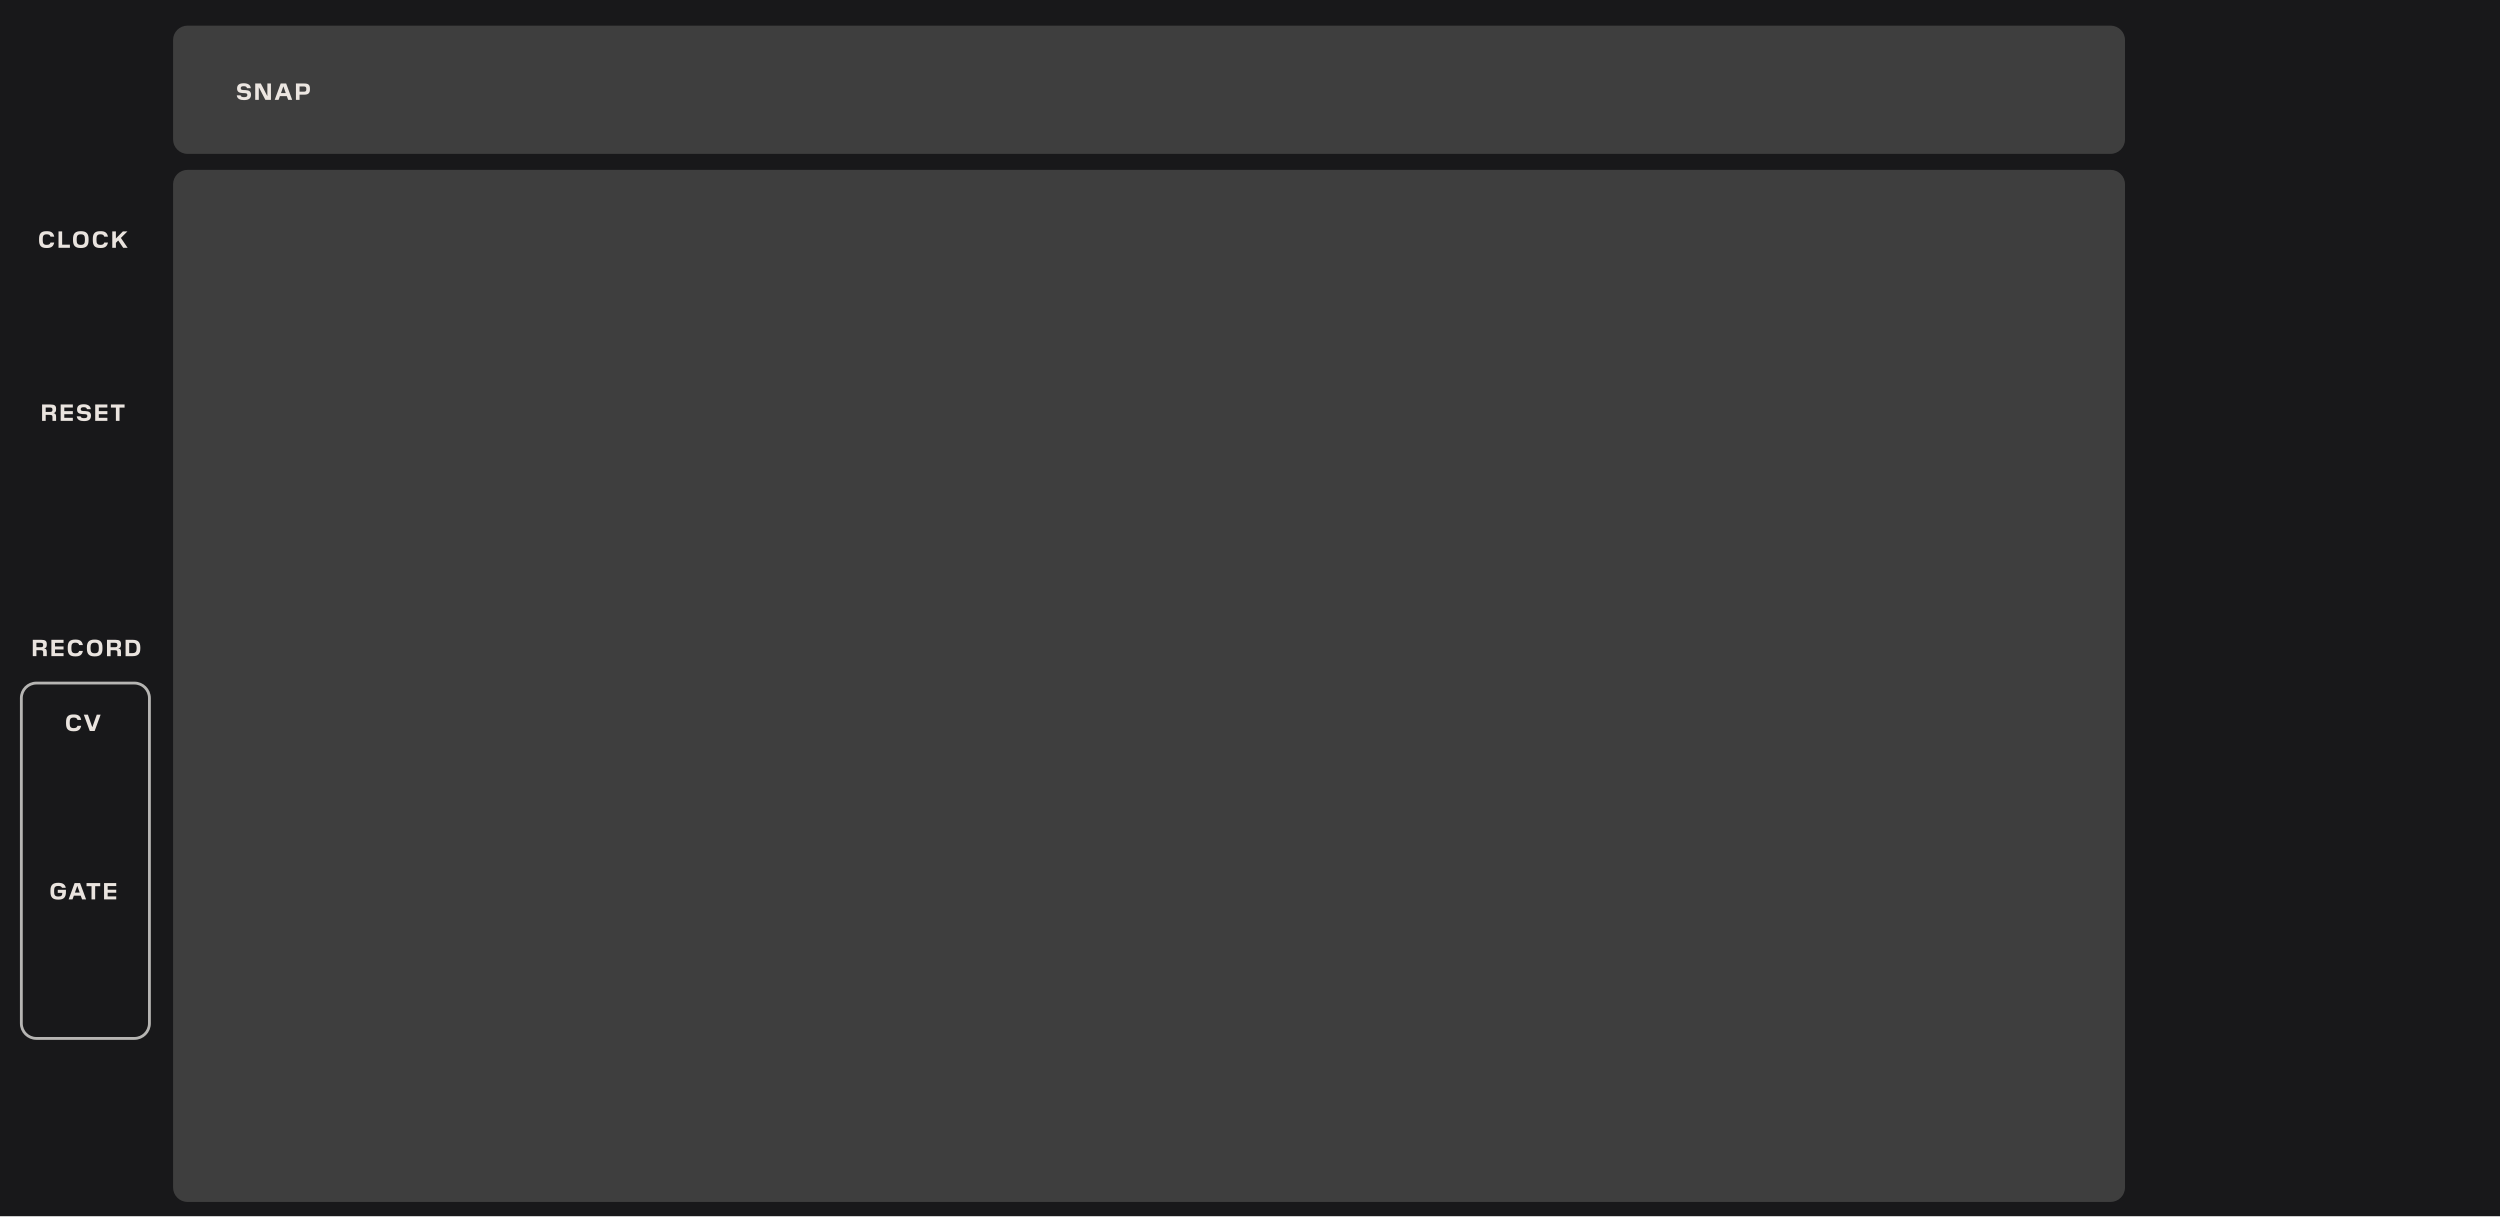
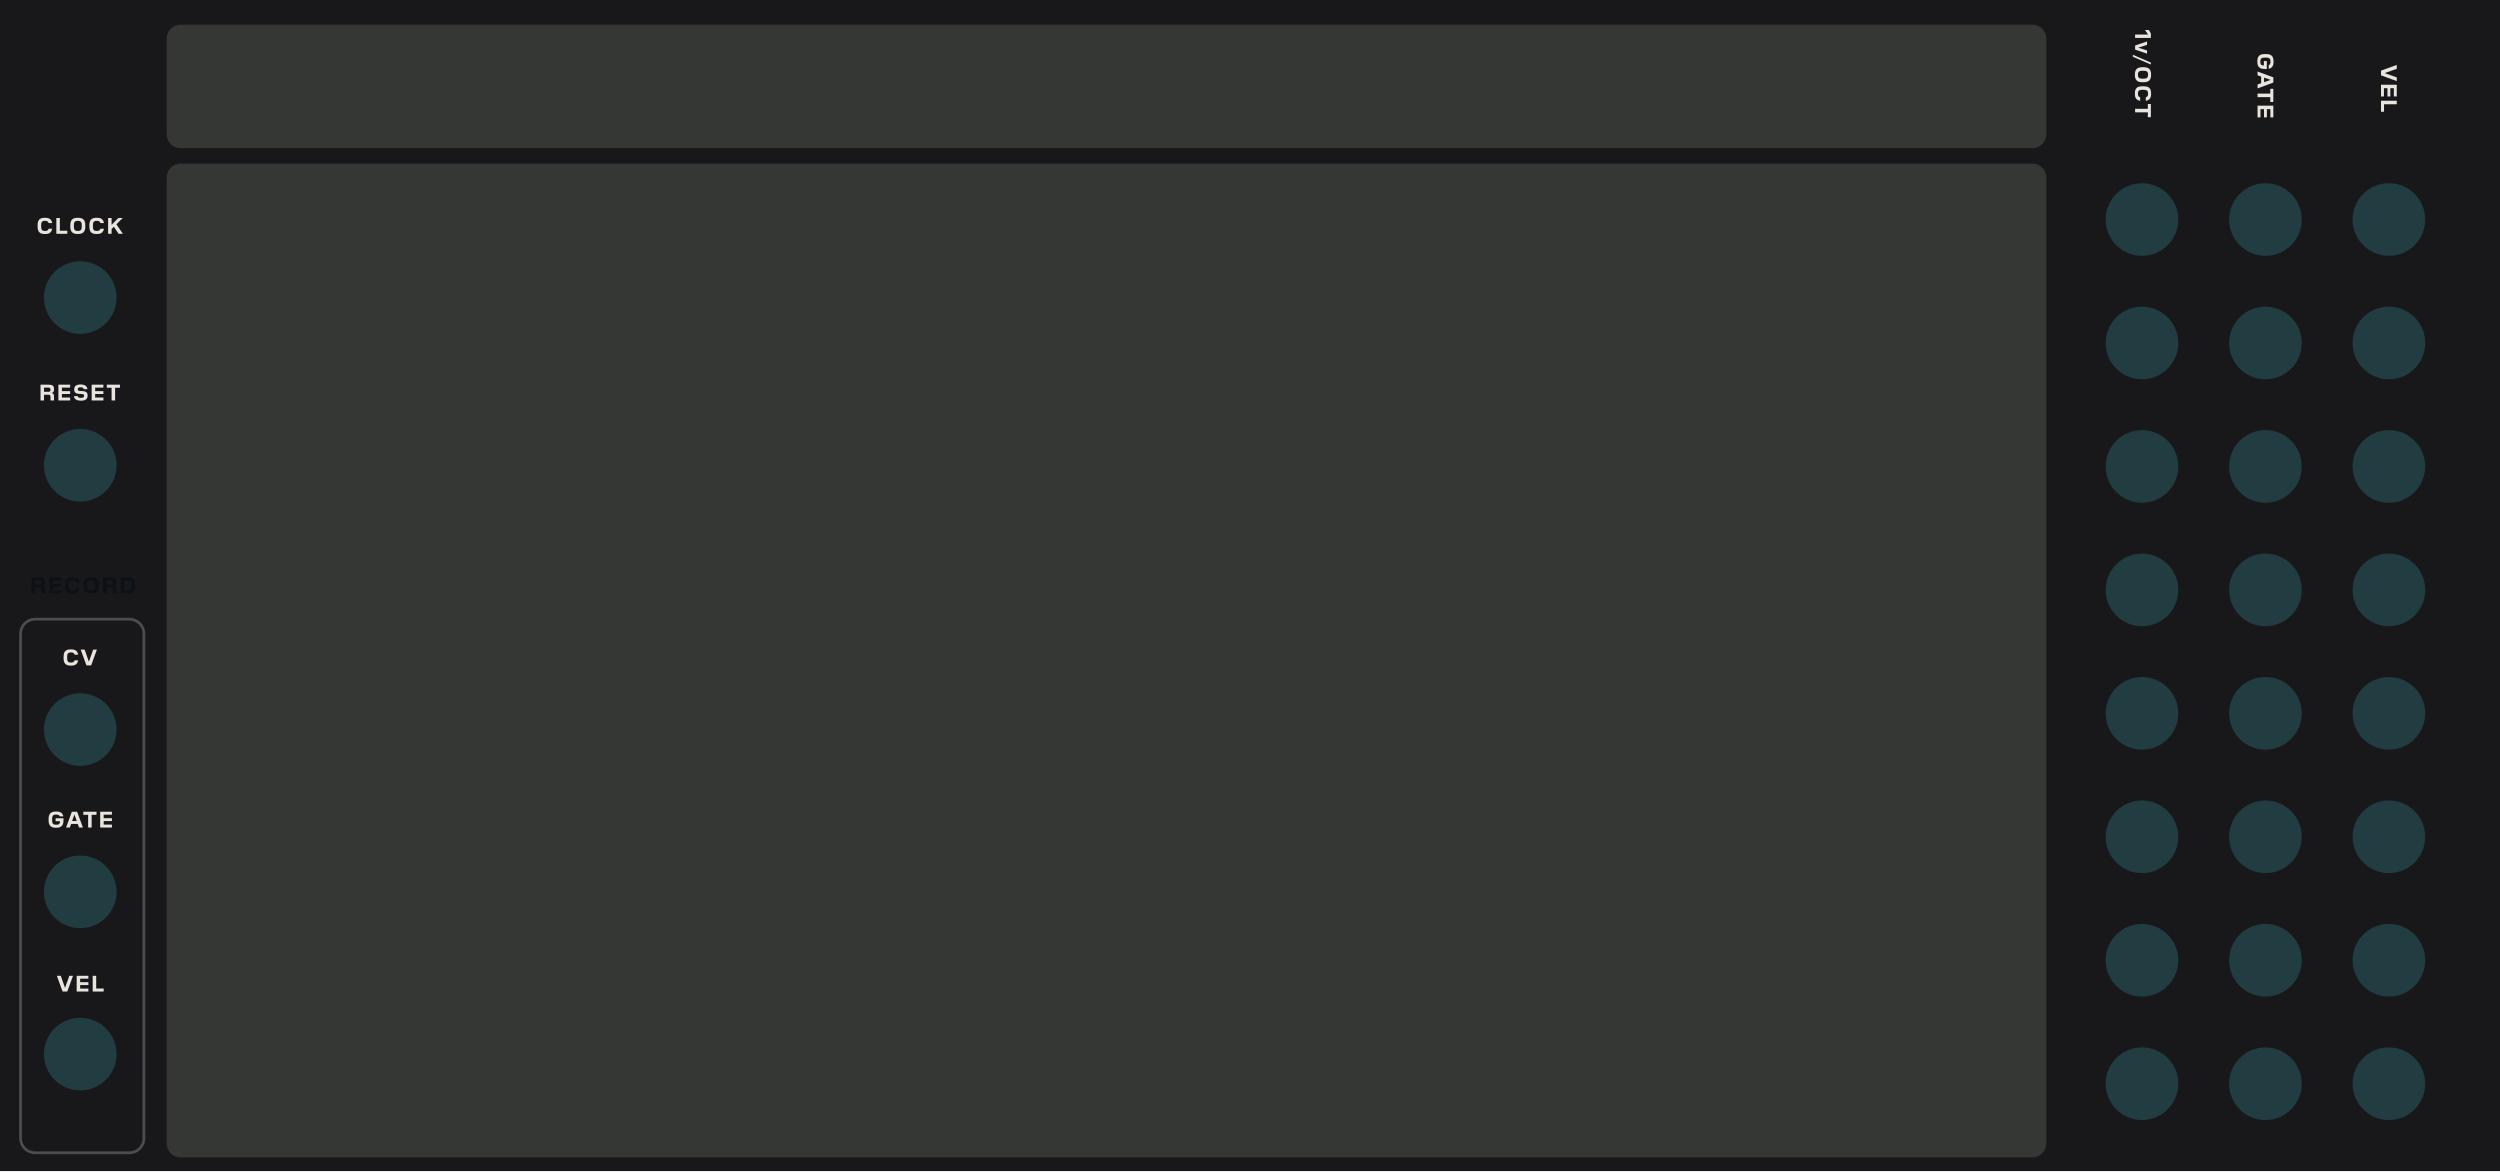
- <svg xmlns="http://www.w3.org/2000/svg" version="1.1" id="piano_roll_panel" width="264.16mm" height="128.5mm" viewBox="0 0 780 379.429">
+ <svg xmlns="http://www.w3.org/2000/svg" version="1.1" id="piano_roll_panel" width="274.32mm" height="128.5mm" viewBox="0 0 810 379.429">
  <defs id="defs1">
-     </defs>
-   <rect x="0" y="0" width="780.0" height="379.429" style="fill:#18181a;fill-opacity:1;opacity:1;stroke:none" id="dark_background" />
-   <rect id="panel_background" x="0" y="0" width="780" height="379.429" fill="#18181a" />
-   <rect id="control_bar" x="54" y="8" width="609" height="40" rx="4.5" fill="#3e3e3e" />
-   <rect id="editor_area" x="54" y="53" width="609" height="322" rx="4.5" fill="#3e3e3e" />
-   <path style="font-size:9.333px;font-family:Pilat;-inkscape-font-specification:Pilat;text-align:center;letter-spacing:0.88px;white-space:pre;fill:#f4eee9;fill-opacity:0.953;stroke-width:0.295" d="m 14.661,77.378 c 1.4,0 2.02,-0.554 2.253,-1.714 H 15.755 c -0.146,0.525 -0.496,0.729 -1.13,0.729 h -0.095 c -1.014,0 -1.196,-0.561 -1.196,-1.488 v -0.306 c 0,-0.926 0.182,-1.488 1.196,-1.488 h 0.095 c 0.634,0 0.984,0.204 1.13,0.729 h 1.159 C 16.681,72.682 16.061,72.128 14.661,72.128 h -0.168 c -1.648,0 -2.304,0.715 -2.304,2.399 v 0.452 c 0,1.684 0.656,2.399 2.304,2.399 z m 7.148,-1.05 h -2.421 v -4.127 h -1.13 v 5.104 h 3.551 z m 3.451,1.05 c 1.641,0 2.377,-0.715 2.377,-2.399 v -0.445 c 0,-1.684 -0.736,-2.406 -2.377,-2.406 h -0.095 c -1.655,0 -2.384,0.722 -2.384,2.406 v 0.445 c 0,1.684 0.729,2.399 2.384,2.399 z M 25.151,76.393 c -1.014,0 -1.225,-0.561 -1.225,-1.488 v -0.306 c 0,-0.926 0.211,-1.488 1.225,-1.488 h 0.124 c 1.006,0 1.218,0.561 1.218,1.488 V 74.906 c 0,0.941 -0.211,1.473 -1.218,1.488 z m 6.28,0.984 c 1.4,0 2.02,-0.554 2.253,-1.714 h -1.159 c -0.146,0.525 -0.496,0.729 -1.13,0.729 h -0.095 c -1.014,0 -1.196,-0.561 -1.196,-1.488 v -0.306 c 0,-0.926 0.182,-1.488 1.196,-1.488 h 0.095 c 0.634,0 0.984,0.204 1.13,0.729 h 1.159 c -0.233,-1.159 -0.853,-1.714 -2.253,-1.714 h -0.168 c -1.648,0 -2.304,0.715 -2.304,2.399 v 0.452 c 0,1.684 0.656,2.399 2.304,2.399 z m 4.727,-1.611 0.7,-0.707 h 0.051 l 1.524,2.246 h 1.378 l -2.093,-3.07 2.034,-2.034 h -1.415 l -2.136,2.173 h -0.044 v -2.173 h -1.13 v 5.104 h 1.13 z" id="text2-5-5" aria-label="CLOCK" />
-   <path style="font-size:9.333px;font-family:Pilat;-inkscape-font-specification:Pilat;text-align:center;letter-spacing:0.88px;white-space:pre;fill:#f4eee9;fill-opacity:0.953;stroke-width:0.295" d="m 14.26,129.447 h 1.254 c 0.671,0 0.853,0.124 0.853,0.7 v 1.159 h 1.13 v -1.232 c 0,-0.89 -0.241,-1.072 -0.78,-1.159 v -0.051 c 0.547,-0.087 0.78,-0.423 0.78,-1.181 v -0.131 c 0,-0.992 -0.467,-1.349 -1.735,-1.349 h -2.632 v 5.104 h 1.13 z m 1.261,-2.304 c 0.642,0 0.846,0.16 0.846,0.678 v 0.044 c 0,0.489 -0.204,0.649 -0.729,0.649 h -1.378 v -1.371 z m 7.206,3.216 h -2.669 v -1.137 h 2.669 v -0.941 h -2.669 v -1.13 h 2.669 v -0.948 h -3.799 v 5.104 h 3.799 z m 3.531,1.021 c 1.291,0 2.129,-0.445 2.129,-1.648 v -0.066 c 0,-0.926 -0.54,-1.349 -1.67,-1.4 l -0.693,-0.022 c -0.664,-0.029 -0.831,-0.19 -0.831,-0.561 v -0.036 c 0,-0.43 0.277,-0.598 0.911,-0.598 0.554,0 0.926,0.124 1.035,0.613 h 1.189 c -0.087,-1.028 -0.948,-1.531 -2.158,-1.531 h -0.087 c -1.364,0 -2.042,0.54 -2.042,1.611 v 0.051 c 0,0.911 0.554,1.342 1.67,1.393 l 0.7,0.029 c 0.649,0.029 0.831,0.19 0.831,0.561 v 0.066 c 0,0.459 -0.343,0.62 -1.021,0.62 -0.481,0 -0.977,-0.066 -1.079,-0.561 h -1.189 c 0.117,1.079 0.984,1.48 2.239,1.48 z m 7.243,-1.021 h -2.669 v -1.137 h 2.669 v -0.941 h -2.669 v -1.13 h 2.669 v -0.948 H 29.703 v 5.104 h 3.799 z m 3.794,-3.179 h 1.575 v -0.977 h -4.266 v 0.977 h 1.553 v 4.127 h 1.137 z" id="text2-5-5-2" aria-label="RESET" />
-   <path style="font-size:9.333px;font-family:Pilat;-inkscape-font-specification:Pilat;text-align:center;letter-spacing:0.88px;white-space:pre;fill:#f4eee9;fill-opacity:0.953;stroke-width:0.295" d="m 23.079,228.155 c 1.4,0 2.02,-0.554 2.253,-1.714 h -1.159 c -0.146,0.525 -0.496,0.729 -1.13,0.729 h -0.095 c -1.014,0 -1.196,-0.561 -1.196,-1.488 v -0.306 c 0,-0.926 0.182,-1.488 1.196,-1.488 h 0.095 c 0.634,0 0.984,0.204 1.13,0.729 h 1.159 c -0.233,-1.159 -0.853,-1.714 -2.253,-1.714 h -0.168 c -1.648,0 -2.304,0.715 -2.304,2.399 v 0.452 c 0,1.684 0.656,2.399 2.304,2.399 z m 8.315,-5.177 h -1.203 l -1.371,3.857 h -0.044 l -1.356,-3.857 h -1.276 l 1.867,5.104 h 1.517 z" id="text2-5-5-2-1-7" aria-label="CV" />
-   <path style="font-size:9.333px;font-family:Pilat;-inkscape-font-specification:Pilat;text-align:center;letter-spacing:0.88px;white-space:pre;fill:#f4eee9;fill-opacity:0.953;stroke-width:0.295" d="m 18.217,280.687 c 1.641,0 2.355,-0.715 2.355,-2.399 v -0.664 h -2.552 v 0.941 h 1.415 c 0,0.817 -0.248,1.145 -1.167,1.145 h -0.16 c -1.014,0 -1.225,-0.547 -1.225,-1.48 v -0.321 c 0,-0.926 0.211,-1.488 1.225,-1.488 h 0.124 c 0.613,0 0.977,0.175 1.101,0.576 h 1.189 c -0.226,-1.101 -0.992,-1.56 -2.304,-1.56 h -0.095 c -1.655,0 -2.384,0.722 -2.384,2.406 v 0.445 c 0,1.684 0.729,2.399 2.384,2.399 z m 6.769,-5.177 h -1.706 l -1.867,5.104 h 1.21 l 0.416,-1.167 h 2.151 l 0.416,1.167 h 1.254 z m -0.846,0.948 0.722,2.042 h -1.495 l 0.722,-2.042 z m 5.551,0.029 h 1.575 v -0.977 h -4.266 v 0.977 h 1.553 v 4.127 h 1.137 z m 6.572,3.179 h -2.669 v -1.137 h 2.669 v -0.941 h -2.669 v -1.13 h 2.669 v -0.948 h -3.799 v 5.104 h 3.799 z" id="text2-5-5-2-1-7-2" aria-label="GATE" />
-   <path style="font-size:9.333px;font-family:Pilat;-inkscape-font-specification:Pilat;text-align:center;letter-spacing:0.88px;white-space:pre;fill:#f4eee9;fill-opacity:0.953;stroke-width:0.295" d="m 76.183,31.227 c 1.291,0 2.129,-0.445 2.129,-1.648 v -0.066 c 0,-0.926 -0.54,-1.349 -1.67,-1.4 l -0.693,-0.022 c -0.664,-0.029 -0.831,-0.19 -0.831,-0.561 v -0.036 c 0,-0.43 0.277,-0.598 0.911,-0.598 0.554,0 0.926,0.124 1.035,0.613 h 1.189 c -0.087,-1.028 -0.948,-1.531 -2.158,-1.531 h -0.087 c -1.364,0 -2.042,0.54 -2.042,1.611 v 0.051 c 0,0.911 0.554,1.342 1.67,1.393 l 0.7,0.029 c 0.649,0.029 0.831,0.19 0.831,0.561 v 0.066 c 0,0.459 -0.343,0.62 -1.021,0.62 -0.481,0 -0.977,-0.066 -1.079,-0.561 h -1.189 c 0.117,1.079 0.984,1.48 2.239,1.48 z m 8.351,-5.177 h -1.116 v 3.879 h -0.044 L 81.377,26.05 h -1.75 v 5.104 h 1.116 v -3.872 h 0.044 l 2.005,3.872 h 1.743 z m 4.749,0 h -1.706 l -1.867,5.104 h 1.21 l 0.416,-1.167 h 2.151 l 0.416,1.167 h 1.254 z m -0.846,0.948 0.722,2.042 h -1.495 l 0.722,-2.042 z m 5.026,2.537 h 1.488 c 1.247,0 1.75,-0.518 1.75,-1.626 v -0.219 c 0,-1.203 -0.503,-1.641 -1.75,-1.641 h -2.618 v 5.104 h 1.13 z m 1.305,-2.559 c 0.613,0 0.802,0.204 0.802,0.78 v 0.073 c 0,0.561 -0.175,0.78 -0.795,0.78 h -1.312 v -1.633 z" id="text2-5-5-9-5" aria-label="SNAP" />
-   <path style="font-size:9.333px;font-family:Pilat;-inkscape-font-specification:Pilat;text-align:center;letter-spacing:0.88px;white-space:pre;fill:#f4eee9;fill-opacity:0.953;stroke-width:0.295" d="m 11.36,202.863 h 1.254 c 0.671,0 0.853,0.124 0.853,0.7 v 1.159 h 1.13 v -1.232 c 0,-0.89 -0.241,-1.072 -0.78,-1.159 v -0.051 c 0.547,-0.087 0.78,-0.423 0.78,-1.181 v -0.131 c 0,-0.992 -0.467,-1.349 -1.735,-1.349 h -2.632 v 5.104 h 1.13 z m 1.261,-2.304 c 0.642,0 0.846,0.16 0.846,0.678 v 0.044 c 0,0.489 -0.204,0.649 -0.729,0.649 h -1.378 v -1.371 z m 7.206,3.216 h -2.669 v -1.137 h 2.669 v -0.941 h -2.669 v -1.13 h 2.669 v -0.948 h -3.799 v 5.104 h 3.799 z m 3.779,1.021 c 1.4,0 2.02,-0.554 2.253,-1.714 h -1.159 c -0.146,0.525 -0.496,0.729 -1.13,0.729 h -0.095 c -1.014,0 -1.196,-0.561 -1.196,-1.488 v -0.306 c 0,-0.926 0.182,-1.488 1.196,-1.488 h 0.095 c 0.634,0 0.984,0.204 1.13,0.729 h 1.159 c -0.233,-1.159 -0.853,-1.714 -2.253,-1.714 h -0.168 c -1.648,0 -2.304,0.715 -2.304,2.399 v 0.452 c 0,1.684 0.656,2.399 2.304,2.399 z m 5.989,0 c 1.641,0 2.377,-0.715 2.377,-2.399 v -0.445 c 0,-1.684 -0.736,-2.406 -2.377,-2.406 h -0.095 c -1.655,0 -2.384,0.722 -2.384,2.406 v 0.445 c 0,1.684 0.729,2.399 2.384,2.399 z m -0.109,-0.984 c -1.014,0 -1.225,-0.561 -1.225,-1.488 v -0.306 c 0,-0.926 0.211,-1.488 1.225,-1.488 h 0.124 c 1.006,0 1.218,0.561 1.218,1.488 v 0.306 c 0,0.941 -0.211,1.473 -1.218,1.488 z m 5.026,-0.948 h 1.254 c 0.671,0 0.853,0.124 0.853,0.7 v 1.159 h 1.13 v -1.232 c 0,-0.89 -0.241,-1.072 -0.78,-1.159 v -0.051 c 0.547,-0.087 0.78,-0.423 0.78,-1.181 v -0.131 c 0,-0.992 -0.467,-1.349 -1.735,-1.349 h -2.632 v 5.104 h 1.13 z m 1.261,-2.304 c 0.642,0 0.846,0.16 0.846,0.678 v 0.044 c 0,0.489 -0.204,0.649 -0.729,0.649 h -1.378 v -1.371 z m 8.008,1.466 c 0,-1.684 -0.744,-2.406 -2.384,-2.406 h -2.217 v 5.104 h 2.217 c 1.641,0 2.384,-0.715 2.384,-2.399 z m -2.399,-1.451 c 1.006,0 1.247,0.591 1.247,1.517 v 0.16 c 0,0.941 -0.241,1.502 -1.247,1.517 h -1.072 v -3.194 z" id="text2-5-5-2-1" aria-label="RECORD" />
-   <path style="fill:none;stroke:#b6b5b3;stroke-width:0.886;stroke-dasharray:none;stroke-opacity:1" id="rect1" width="39.96" height="110.869" x="6.66" y="213.119" d="m 11.347,213.119 h 30.585 a 4.687,4.687 45 0 1 4.688,4.688 v 101.494 a 4.687,4.687 135 0 1 -4.688,4.688 h -30.585 a 4.687,4.687 45 0 1 -4.687,-4.688 v -101.494 a 4.687,4.687 135 0 1 4.687,-4.688 z" />
+     <rect x="31.775" y="71.189" width="255.118" height="85.549" id="rect2-5-9" />
+     <rect x="31.775" y="71.189" width="255.118" height="85.549" id="rect2-5-9-1" />
+     <rect x="31.775" y="71.189" width="255.118" height="85.549" id="rect2-5-9-8" />
+     <rect x="31.775" y="71.189" width="255.118" height="85.549" id="rect2-5-9-8-5" />
+     <rect x="31.775" y="71.189" width="255.118" height="85.549" id="rect2-5-9-8-5-5" />
+     <rect x="31.775" y="71.189" width="255.118" height="85.549" id="rect2-5-9-8-5-5-3" />
+     <rect x="31.775" y="71.189" width="255.118" height="85.549" id="rect2-5-9-1-4" />
+     <rect x="31.775" y="71.189" width="47.346" height="13.253" id="rect2-5-9-1-4-9" />
+     <rect x="31.775" y="71.189" width="34.226" height="11.834" id="rect2-5-9-1-4-9-2" />
+     <rect x="31.775" y="71.189" width="34.226" height="11.834" id="rect2-5-9-1-4-9-2-5" />
+     <rect x="31.775" y="71.189" width="34.226" height="11.834" id="rect2-5-9-1-4-9-2-1" />
+     <rect x="31.775" y="71.189" width="255.118" height="85.549" id="rect2-5-9-1-4-8" />
+   </defs>
+   <rect id="panel_background" x="0" y="0" width="810" height="379.429" fill="#e7e7e7" style="fill:#18181a;fill-opacity:1" />
+   <circle id="clk_input" cx="26" cy="96.406" r="11.764" fill="#213d42" />
+   <circle id="rst_input" cx="26" cy="150.75" r="11.764" fill="#213d42" />
+   <circle id="rec_voct_input" cx="26" cy="236.375" r="11.764" fill="#213d42" />
+   <circle id="rec_gate_input" cx="26" cy="288.952" r="11.764" fill="#213d42" />
+   <rect id="control_bar" x="54" y="8" width="609" height="40" rx="4.5" fill="#d2d2d3" style="fill:#353735;fill-opacity:1" />
+   <rect id="editor_area" x="54" y="53" width="609" height="322" rx="4.5" fill="#d2d2d3" style="fill:#353735;fill-opacity:1" />
+   <circle id="voct_1_output" cx="694" cy="71.125" r="11.764" fill="#213d42" />
+   <circle id="gate_1_output" cx="734" cy="71.125" r="11.764" fill="#213d42" />
+   <circle id="voct_2_output" cx="694" cy="111.125" r="11.764" fill="#213d42" />
+   <circle id="gate_2_output" cx="734" cy="111.125" r="11.764" fill="#213d42" />
+   <circle id="voct_3_output" cx="694" cy="151.125" r="11.764" fill="#213d42" />
+   <circle id="gate_3_output" cx="734" cy="151.125" r="11.764" fill="#213d42" />
+   <circle id="voct_4_output" cx="694" cy="191.125" r="11.764" fill="#213d42" />
+   <circle id="gate_4_output" cx="734" cy="191.125" r="11.764" fill="#213d42" />
+   <circle id="voct_5_output" cx="694" cy="231.125" r="11.764" fill="#213d42" />
+   <circle id="gate_5_output" cx="734" cy="231.125" r="11.764" fill="#213d42" />
+   <circle id="voct_6_output" cx="694" cy="271.125" r="11.764" fill="#213d42" />
+   <circle id="gate_6_output" cx="734" cy="271.125" r="11.764" fill="#213d42" />
+   <circle id="voct_7_output" cx="694" cy="311.125" r="11.764" fill="#213d42" />
+   <circle id="gate_7_output" cx="734" cy="311.125" r="11.764" fill="#213d42" />
+   <circle id="voct_8_output" cx="694" cy="351.125" r="11.764" fill="#213d42" />
+   <circle id="gate_8_output" cx="734" cy="351.125" r="11.764" fill="#213d42" />
+   <circle id="vel_1_output" cx="774" cy="71.125" r="11.764" fill="#213d42" />
+   <circle id="vel_2_output" cx="774" cy="111.125" r="11.764" fill="#213d42" />
+   <circle id="vel_3_output" cx="774" cy="151.125" r="11.764" fill="#213d42" />
+   <circle id="vel_4_output" cx="774" cy="191.125" r="11.764" fill="#213d42" />
+   <circle id="vel_5_output" cx="774" cy="231.125" r="11.764" fill="#213d42" />
+   <circle id="vel_6_output" cx="774" cy="271.125" r="11.764" fill="#213d42" />
+   <circle id="vel_7_output" cx="774" cy="311.125" r="11.764" fill="#213d42" />
+   <circle id="vel_8_output" cx="774" cy="351.125" r="11.764" fill="#213d42" />
+   <path style="font-size:9.333px;font-family:Pilat;-inkscape-font-specification:Pilat;text-align:center;letter-spacing:0.88px;white-space:pre;fill:#f4eee9;fill-opacity:0.953;stroke-width:0.295" d="m 14.661,75.815 c 1.4,0 2.02,-0.554 2.253,-1.714 H 15.755 c -0.146,0.525 -0.496,0.729 -1.13,0.729 h -0.095 c -1.014,0 -1.196,-0.561 -1.196,-1.488 v -0.306 c 0,-0.926 0.182,-1.488 1.196,-1.488 h 0.095 c 0.634,0 0.984,0.204 1.13,0.729 h 1.159 C 16.681,71.119 16.061,70.565 14.661,70.565 h -0.168 c -1.648,0 -2.304,0.715 -2.304,2.399 v 0.452 c 0,1.684 0.656,2.399 2.304,2.399 z m 7.148,-1.05 h -2.421 v -4.127 h -1.13 v 5.104 h 3.551 z m 3.451,1.05 c 1.641,0 2.377,-0.715 2.377,-2.399 v -0.445 c 0,-1.684 -0.736,-2.406 -2.377,-2.406 h -0.095 c -1.655,0 -2.384,0.722 -2.384,2.406 v 0.445 c 0,1.684 0.729,2.399 2.384,2.399 z M 25.151,74.831 c -1.014,0 -1.225,-0.561 -1.225,-1.488 v -0.306 c 0,-0.926 0.211,-1.488 1.225,-1.488 h 0.124 c 1.006,0 1.218,0.561 1.218,1.488 V 73.343 c 0,0.941 -0.211,1.473 -1.218,1.488 z m 6.28,0.984 c 1.4,0 2.02,-0.554 2.253,-1.714 h -1.159 c -0.146,0.525 -0.496,0.729 -1.13,0.729 h -0.095 c -1.014,0 -1.196,-0.561 -1.196,-1.488 v -0.306 c 0,-0.926 0.182,-1.488 1.196,-1.488 h 0.095 c 0.634,0 0.984,0.204 1.13,0.729 h 1.159 c -0.233,-1.159 -0.853,-1.714 -2.253,-1.714 h -0.168 c -1.648,0 -2.304,0.715 -2.304,2.399 v 0.452 c 0,1.684 0.656,2.399 2.304,2.399 z m 4.727,-1.611 0.7,-0.707 h 0.051 l 1.524,2.246 h 1.378 l -2.093,-3.07 2.034,-2.034 h -1.415 l -2.136,2.173 h -0.044 v -2.173 h -1.13 v 5.104 h 1.13 z" id="text2-5-5" aria-label="CLOCK" />
+   <path style="font-size:9.333px;font-family:Pilat;-inkscape-font-specification:Pilat;text-align:center;letter-spacing:0.88px;white-space:pre;fill:#f4eee9;fill-opacity:0.953;stroke-width:0.378" d="m 40.756,72.823 h -1.857 l -1.419,0.84 v 1.577 l 1.829,-1.241 h 0.056 v 5.357 h 1.391 z m 6.527,1.587 h -1.325 l -1.139,3.575 h -0.047 l -1.12,-3.575 h -1.437 l 1.68,4.947 h 1.708 z m 1.281,5.88 3.229,-7.467 h -0.812 l -3.239,7.467 z m 7.516,-0.84 c 2.1,0 3.043,-0.915 3.043,-3.071 v -0.569 c 0,-2.156 -0.943,-3.08 -3.043,-3.08 H 55.958 c -2.119,0 -3.052,0.924 -3.052,3.08 v 0.569 c 0,2.156 0.933,3.071 3.052,3.071 z m -0.14,-1.26 c -1.297,0 -1.568,-0.719 -1.568,-1.904 v -0.392 c 0,-1.185 0.271,-1.904 1.568,-1.904 h 0.159 c 1.288,0 1.559,0.719 1.559,1.904 v 0.392 c 0,1.204 -0.271,1.885 -1.559,1.904 z m 8.039,1.26 c 1.792,0 2.585,-0.709 2.884,-2.193 h -1.484 c -0.187,0.672 -0.635,0.933 -1.447,0.933 H 63.81 c -1.297,0 -1.531,-0.719 -1.531,-1.904 v -0.392 c 0,-1.185 0.233,-1.904 1.531,-1.904 h 0.121 c 0.812,0 1.26,0.261 1.447,0.933 h 1.484 c -0.299,-1.484 -1.092,-2.193 -2.884,-2.193 h -0.215 c -2.109,0 -2.949,0.915 -2.949,3.071 v 0.579 c 0,2.156 0.84,3.071 2.949,3.071 z m 7.637,-5.376 h 2.016 v -1.251 h -5.46 v 1.251 h 1.988 v 5.283 h 1.456 z" id="text2-5-5-9-5-8" transform="matrix(0,0.78125,-0.78125,0,753.773,-19.55418)" aria-label="1v/OCT" />
+   <path style="font-size:9.333px;font-family:Pilat;-inkscape-font-specification:Pilat;text-align:center;letter-spacing:0.88px;white-space:pre;fill:#f4eee9;fill-opacity:0.953;stroke-width:0.378" d="m 38.931,79.449 c 2.1,0 3.015,-0.915 3.015,-3.071 v -0.849 h -3.267 v 1.204 h 1.811 c 0,1.045 -0.317,1.465 -1.493,1.465 h -0.205 c -1.297,0 -1.568,-0.7 -1.568,-1.895 v -0.411 c 0,-1.185 0.271,-1.904 1.568,-1.904 h 0.159 c 0.784,0 1.251,0.224 1.409,0.737 h 1.521 c -0.289,-1.409 -1.269,-1.997 -2.949,-1.997 h -0.121 c -2.119,0 -3.052,0.924 -3.052,3.08 v 0.569 c 0,2.156 0.933,3.071 3.052,3.071 z m 8.664,-6.627 h -2.184 l -2.389,6.533 h 1.549 l 0.532,-1.493 h 2.753 l 0.532,1.493 h 1.605 z m -1.083,1.213 0.924,2.613 h -1.913 l 0.924,-2.613 z m 7.105,0.037 h 2.016 v -1.251 h -5.46 v 1.251 h 1.988 v 5.283 h 1.456 z m 8.412,4.069 h -3.416 v -1.456 h 3.416 v -1.204 h -3.416 v -1.447 h 3.416 v -1.213 h -4.863 v 6.533 h 4.863 z" id="text2-5-5-9-5-8-5" transform="matrix(0,0.78125,-0.78125,0,793.4449,-10.42509)" aria-label="GATE" />
+   <path style="font-size:9.333px;font-family:Pilat;-inkscape-font-specification:Pilat;text-align:center;letter-spacing:0.88px;white-space:pre;fill:#f4eee9;fill-opacity:0.953;stroke-width:0.295" d="m 776.552,26.276 v -1.203 l -3.857,-1.371 v -0.044 l 3.857,-1.356 v -1.276 l -5.104,1.867 v 1.517 z m -4.156,4.975 v -2.669 h 1.137 v 2.669 h 0.941 v -2.669 h 1.13 v 2.669 h 0.948 v -3.799 h -5.104 v 3.799 z m 0.029,4.946 v -2.421 h 4.127 v -1.13 h -5.104 v 3.551 z" id="text2-5-5-9-5-8-5-2" aria-label="VEL" />
+   <path style="font-size:9.333px;font-family:Pilat;-inkscape-font-specification:Pilat;text-align:center;letter-spacing:0.88px;white-space:pre;fill:#f4eee9;fill-opacity:0.953;stroke-width:0.378" d="m 45.853,72.823 h -1.54 l -1.755,4.937 h -0.056 l -1.736,-4.937 h -1.633 l 2.389,6.533 h 1.941 z m 6.368,5.32 h -3.416 v -1.456 h 3.416 v -1.204 h -3.416 v -1.447 h 3.416 v -1.213 h -4.863 v 6.533 h 4.863 z m 6.331,-0.037 h -3.099 v -5.283 h -1.447 v 6.533 h 4.545 z" id="text2-5-5-9-5-8-5-7" transform="matrix(0.78125,0,0,0.78125,-12.15782,259.2578)" aria-label="VEL" />
+   <path style="font-size:9.333px;font-family:Pilat;-inkscape-font-specification:Pilat;text-align:center;letter-spacing:0.88px;white-space:pre;fill:#f4eee9;fill-opacity:0.953;stroke-width:0.295" d="m 14.26,127.885 h 1.254 c 0.671,0 0.853,0.124 0.853,0.7 v 1.159 h 1.13 v -1.232 c 0,-0.89 -0.241,-1.072 -0.78,-1.159 v -0.051 c 0.547,-0.087 0.78,-0.423 0.78,-1.181 v -0.131 c 0,-0.992 -0.467,-1.349 -1.735,-1.349 h -2.632 v 5.104 h 1.13 z m 1.261,-2.304 c 0.642,0 0.846,0.16 0.846,0.678 v 0.044 c 0,0.489 -0.204,0.649 -0.729,0.649 h -1.378 v -1.371 z m 7.206,3.216 h -2.669 v -1.137 h 2.669 v -0.941 h -2.669 v -1.13 h 2.669 v -0.948 h -3.799 v 5.104 h 3.799 z m 3.531,1.021 c 1.291,0 2.129,-0.445 2.129,-1.648 v -0.066 c 0,-0.926 -0.54,-1.349 -1.67,-1.4 l -0.693,-0.022 c -0.664,-0.029 -0.831,-0.19 -0.831,-0.561 v -0.036 c 0,-0.43 0.277,-0.598 0.911,-0.598 0.554,0 0.926,0.124 1.035,0.613 h 1.189 c -0.087,-1.028 -0.948,-1.531 -2.158,-1.531 h -0.087 c -1.364,0 -2.042,0.54 -2.042,1.611 v 0.051 c 0,0.911 0.554,1.342 1.67,1.393 l 0.7,0.029 c 0.649,0.029 0.831,0.19 0.831,0.561 v 0.066 c 0,0.459 -0.343,0.62 -1.021,0.62 -0.481,0 -0.977,-0.066 -1.079,-0.561 h -1.189 c 0.117,1.079 0.984,1.48 2.239,1.48 z m 7.243,-1.021 h -2.669 v -1.137 h 2.669 v -0.941 h -2.669 v -1.13 h 2.669 v -0.948 H 29.703 v 5.104 h 3.799 z m 3.794,-3.179 h 1.575 v -0.977 h -4.266 v 0.977 h 1.553 v 4.127 h 1.137 z" id="text2-5-5-2" aria-label="RESET" />
+   <path style="font-size:9.333px;font-family:Pilat;-inkscape-font-specification:Pilat;text-align:center;letter-spacing:0.88px;white-space:pre;fill:#0b1116;fill-opacity:0.953;stroke-width:0.295" d="m 11.36,190.363 h 1.254 c 0.671,0 0.853,0.124 0.853,0.7 v 1.159 h 1.13 v -1.232 c 0,-0.89 -0.241,-1.072 -0.78,-1.159 v -0.051 c 0.547,-0.087 0.78,-0.423 0.78,-1.181 v -0.131 c 0,-0.992 -0.467,-1.349 -1.735,-1.349 h -2.632 v 5.104 h 1.13 z m 1.261,-2.304 c 0.642,0 0.846,0.16 0.846,0.678 v 0.044 c 0,0.489 -0.204,0.649 -0.729,0.649 h -1.378 v -1.371 z m 7.206,3.216 h -2.669 v -1.137 h 2.669 v -0.941 h -2.669 v -1.13 h 2.669 v -0.948 h -3.799 v 5.104 h 3.799 z m 3.779,1.021 c 1.4,0 2.02,-0.554 2.253,-1.714 h -1.159 c -0.146,0.525 -0.496,0.729 -1.13,0.729 h -0.095 c -1.014,0 -1.196,-0.561 -1.196,-1.488 v -0.306 c 0,-0.926 0.182,-1.488 1.196,-1.488 h 0.095 c 0.634,0 0.984,0.204 1.13,0.729 h 1.159 c -0.233,-1.159 -0.853,-1.714 -2.253,-1.714 h -0.168 c -1.648,0 -2.304,0.715 -2.304,2.399 v 0.452 c 0,1.684 0.656,2.399 2.304,2.399 z m 5.989,0 c 1.641,0 2.377,-0.715 2.377,-2.399 v -0.445 c 0,-1.684 -0.736,-2.406 -2.377,-2.406 h -0.095 c -1.655,0 -2.384,0.722 -2.384,2.406 v 0.445 c 0,1.684 0.729,2.399 2.384,2.399 z m -0.109,-0.984 c -1.014,0 -1.225,-0.561 -1.225,-1.488 v -0.306 c 0,-0.926 0.211,-1.488 1.225,-1.488 h 0.124 c 1.006,0 1.218,0.561 1.218,1.488 v 0.306 c 0,0.941 -0.211,1.473 -1.218,1.488 z m 5.026,-0.948 h 1.254 c 0.671,0 0.853,0.124 0.853,0.7 v 1.159 h 1.13 v -1.232 c 0,-0.89 -0.241,-1.072 -0.78,-1.159 v -0.051 c 0.547,-0.087 0.78,-0.423 0.78,-1.181 v -0.131 c 0,-0.992 -0.467,-1.349 -1.735,-1.349 h -2.632 v 5.104 h 1.13 z m 1.261,-2.304 c 0.642,0 0.846,0.16 0.846,0.678 v 0.044 c 0,0.489 -0.204,0.649 -0.729,0.649 h -1.378 v -1.371 z m 8.008,1.466 c 0,-1.684 -0.744,-2.406 -2.384,-2.406 h -2.217 v 5.104 h 2.217 c 1.641,0 2.384,-0.715 2.384,-2.399 z m -2.399,-1.451 c 1.006,0 1.247,0.591 1.247,1.517 v 0.16 c 0,0.941 -0.241,1.502 -1.247,1.517 h -1.072 v -3.194 z" id="text2-5-5-2-1" aria-label="RECORD" />
+   <path style="font-size:9.333px;font-family:Pilat;-inkscape-font-specification:Pilat;text-align:center;letter-spacing:0.88px;white-space:pre;fill:#f4eee9;fill-opacity:0.953;stroke-width:0.295" d="m 23.079,215.655 c 1.4,0 2.02,-0.554 2.253,-1.714 h -1.159 c -0.146,0.525 -0.496,0.729 -1.13,0.729 h -0.095 c -1.014,0 -1.196,-0.561 -1.196,-1.488 v -0.306 c 0,-0.926 0.182,-1.488 1.196,-1.488 h 0.095 c 0.634,0 0.984,0.204 1.13,0.729 h 1.159 c -0.233,-1.159 -0.853,-1.714 -2.253,-1.714 h -0.168 c -1.648,0 -2.304,0.715 -2.304,2.399 v 0.452 c 0,1.684 0.656,2.399 2.304,2.399 z m 8.315,-5.177 h -1.203 l -1.371,3.857 h -0.044 l -1.356,-3.857 h -1.276 l 1.867,5.104 h 1.517 z" id="text2-5-5-2-1-7" aria-label="CV" />
+   <path style="font-size:9.333px;font-family:Pilat;-inkscape-font-specification:Pilat;text-align:center;letter-spacing:0.88px;white-space:pre;fill:#f4eee9;fill-opacity:0.953;stroke-width:0.295" d="m 18.217,268.187 c 1.641,0 2.355,-0.715 2.355,-2.399 v -0.664 h -2.552 v 0.941 h 1.415 c 0,0.817 -0.248,1.145 -1.167,1.145 h -0.16 c -1.014,0 -1.225,-0.547 -1.225,-1.48 v -0.321 c 0,-0.926 0.211,-1.488 1.225,-1.488 h 0.124 c 0.613,0 0.977,0.175 1.101,0.576 h 1.189 c -0.226,-1.101 -0.992,-1.56 -2.304,-1.56 h -0.095 c -1.655,0 -2.384,0.722 -2.384,2.406 v 0.445 c 0,1.684 0.729,2.399 2.384,2.399 z m 6.769,-5.177 h -1.706 l -1.867,5.104 h 1.21 l 0.416,-1.167 h 2.151 l 0.416,1.167 h 1.254 z m -0.846,0.948 0.722,2.042 h -1.495 l 0.722,-2.042 z m 5.551,0.029 h 1.575 v -0.977 h -4.266 v 0.977 h 1.553 v 4.127 h 1.137 z m 6.572,3.179 h -2.669 v -1.137 h 2.669 v -0.941 h -2.669 v -1.13 h 2.669 v -0.948 h -3.799 v 5.104 h 3.799 z" id="text2-5-5-2-1-7-2" aria-label="GATE" />
+   <circle id="rec_vel_input" cx="26" cy="341.529" r="11.764" fill="#213d42" />
+   <path style="fill:none;stroke:#4d4d4d;stroke-width:0.886;stroke-dasharray:none;stroke-opacity:1" id="rect1" width="39.96" height="172.878" x="6.66" y="213.119" d="m 11.347,213.119 h 30.585 a 4.687,4.687 45 0 1 4.688,4.688 l 0,163.503 a 4.687,4.687 135 0 1 -4.688,4.688 H 11.347 A 4.687,4.687 45 0 1 6.66,381.309 V 217.806 a 4.687,4.687 135 0 1 4.687,-4.688 z" transform="translate(0,-12.5)" />
</svg>
